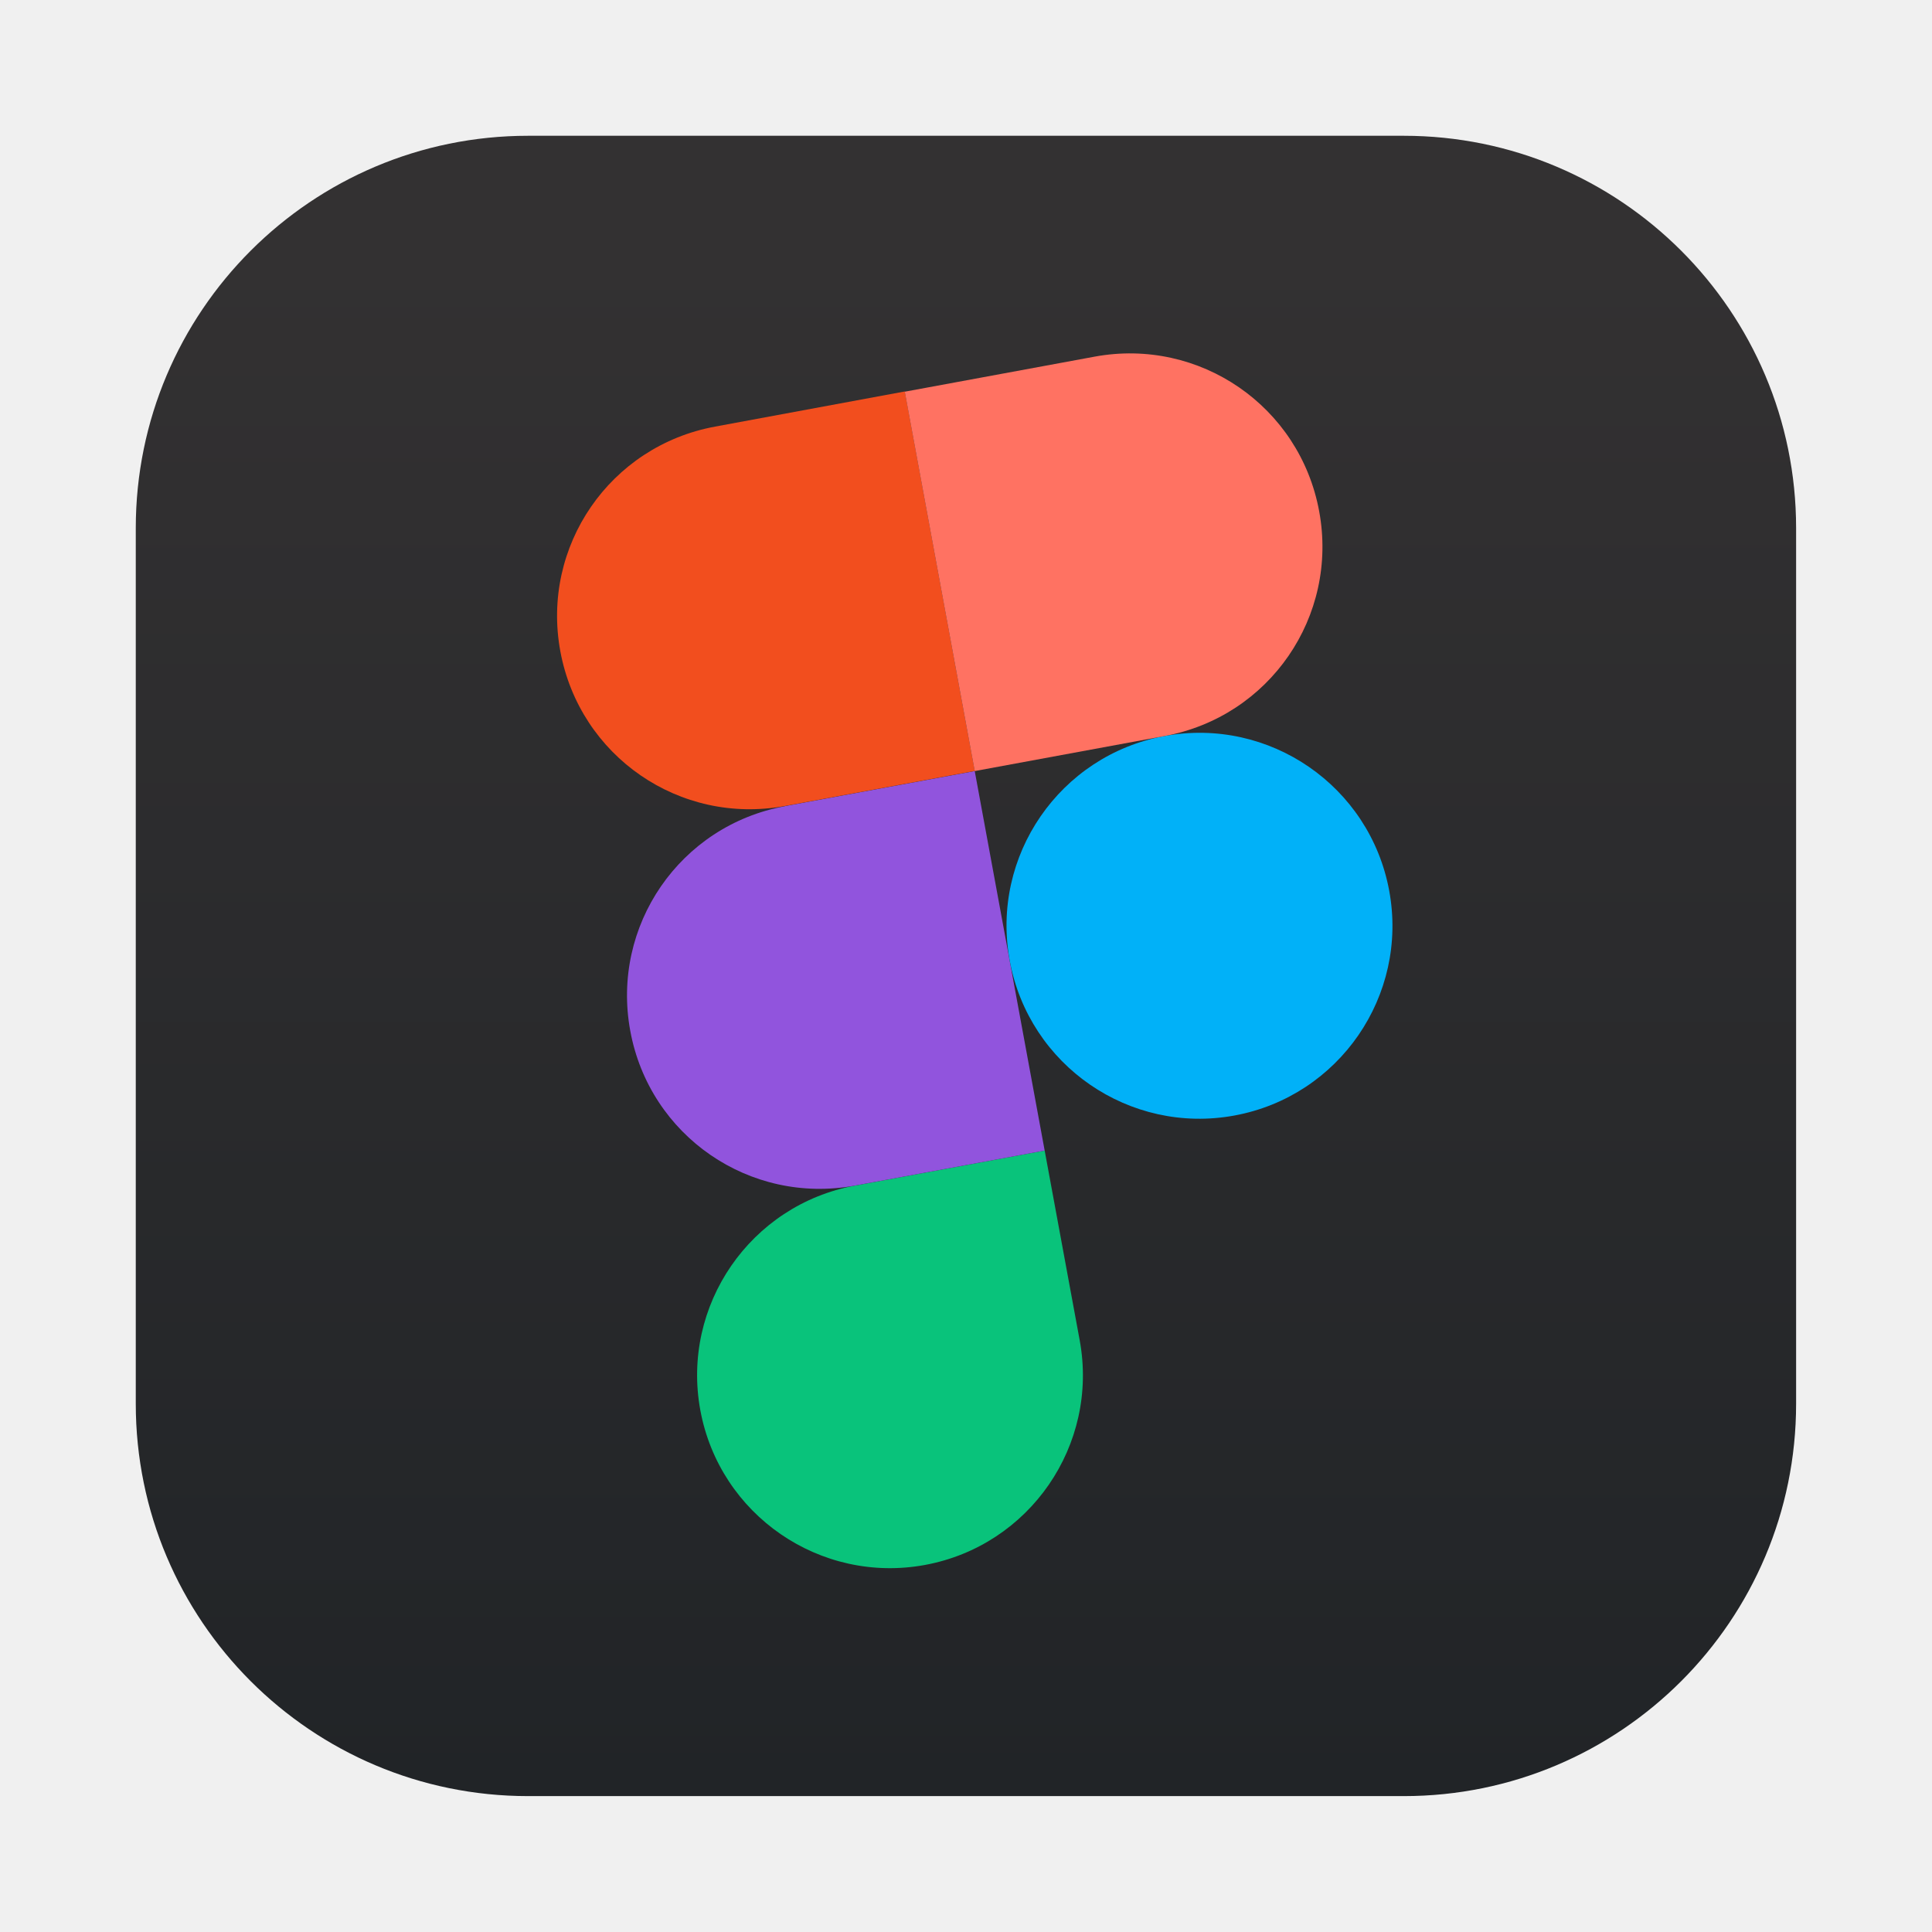
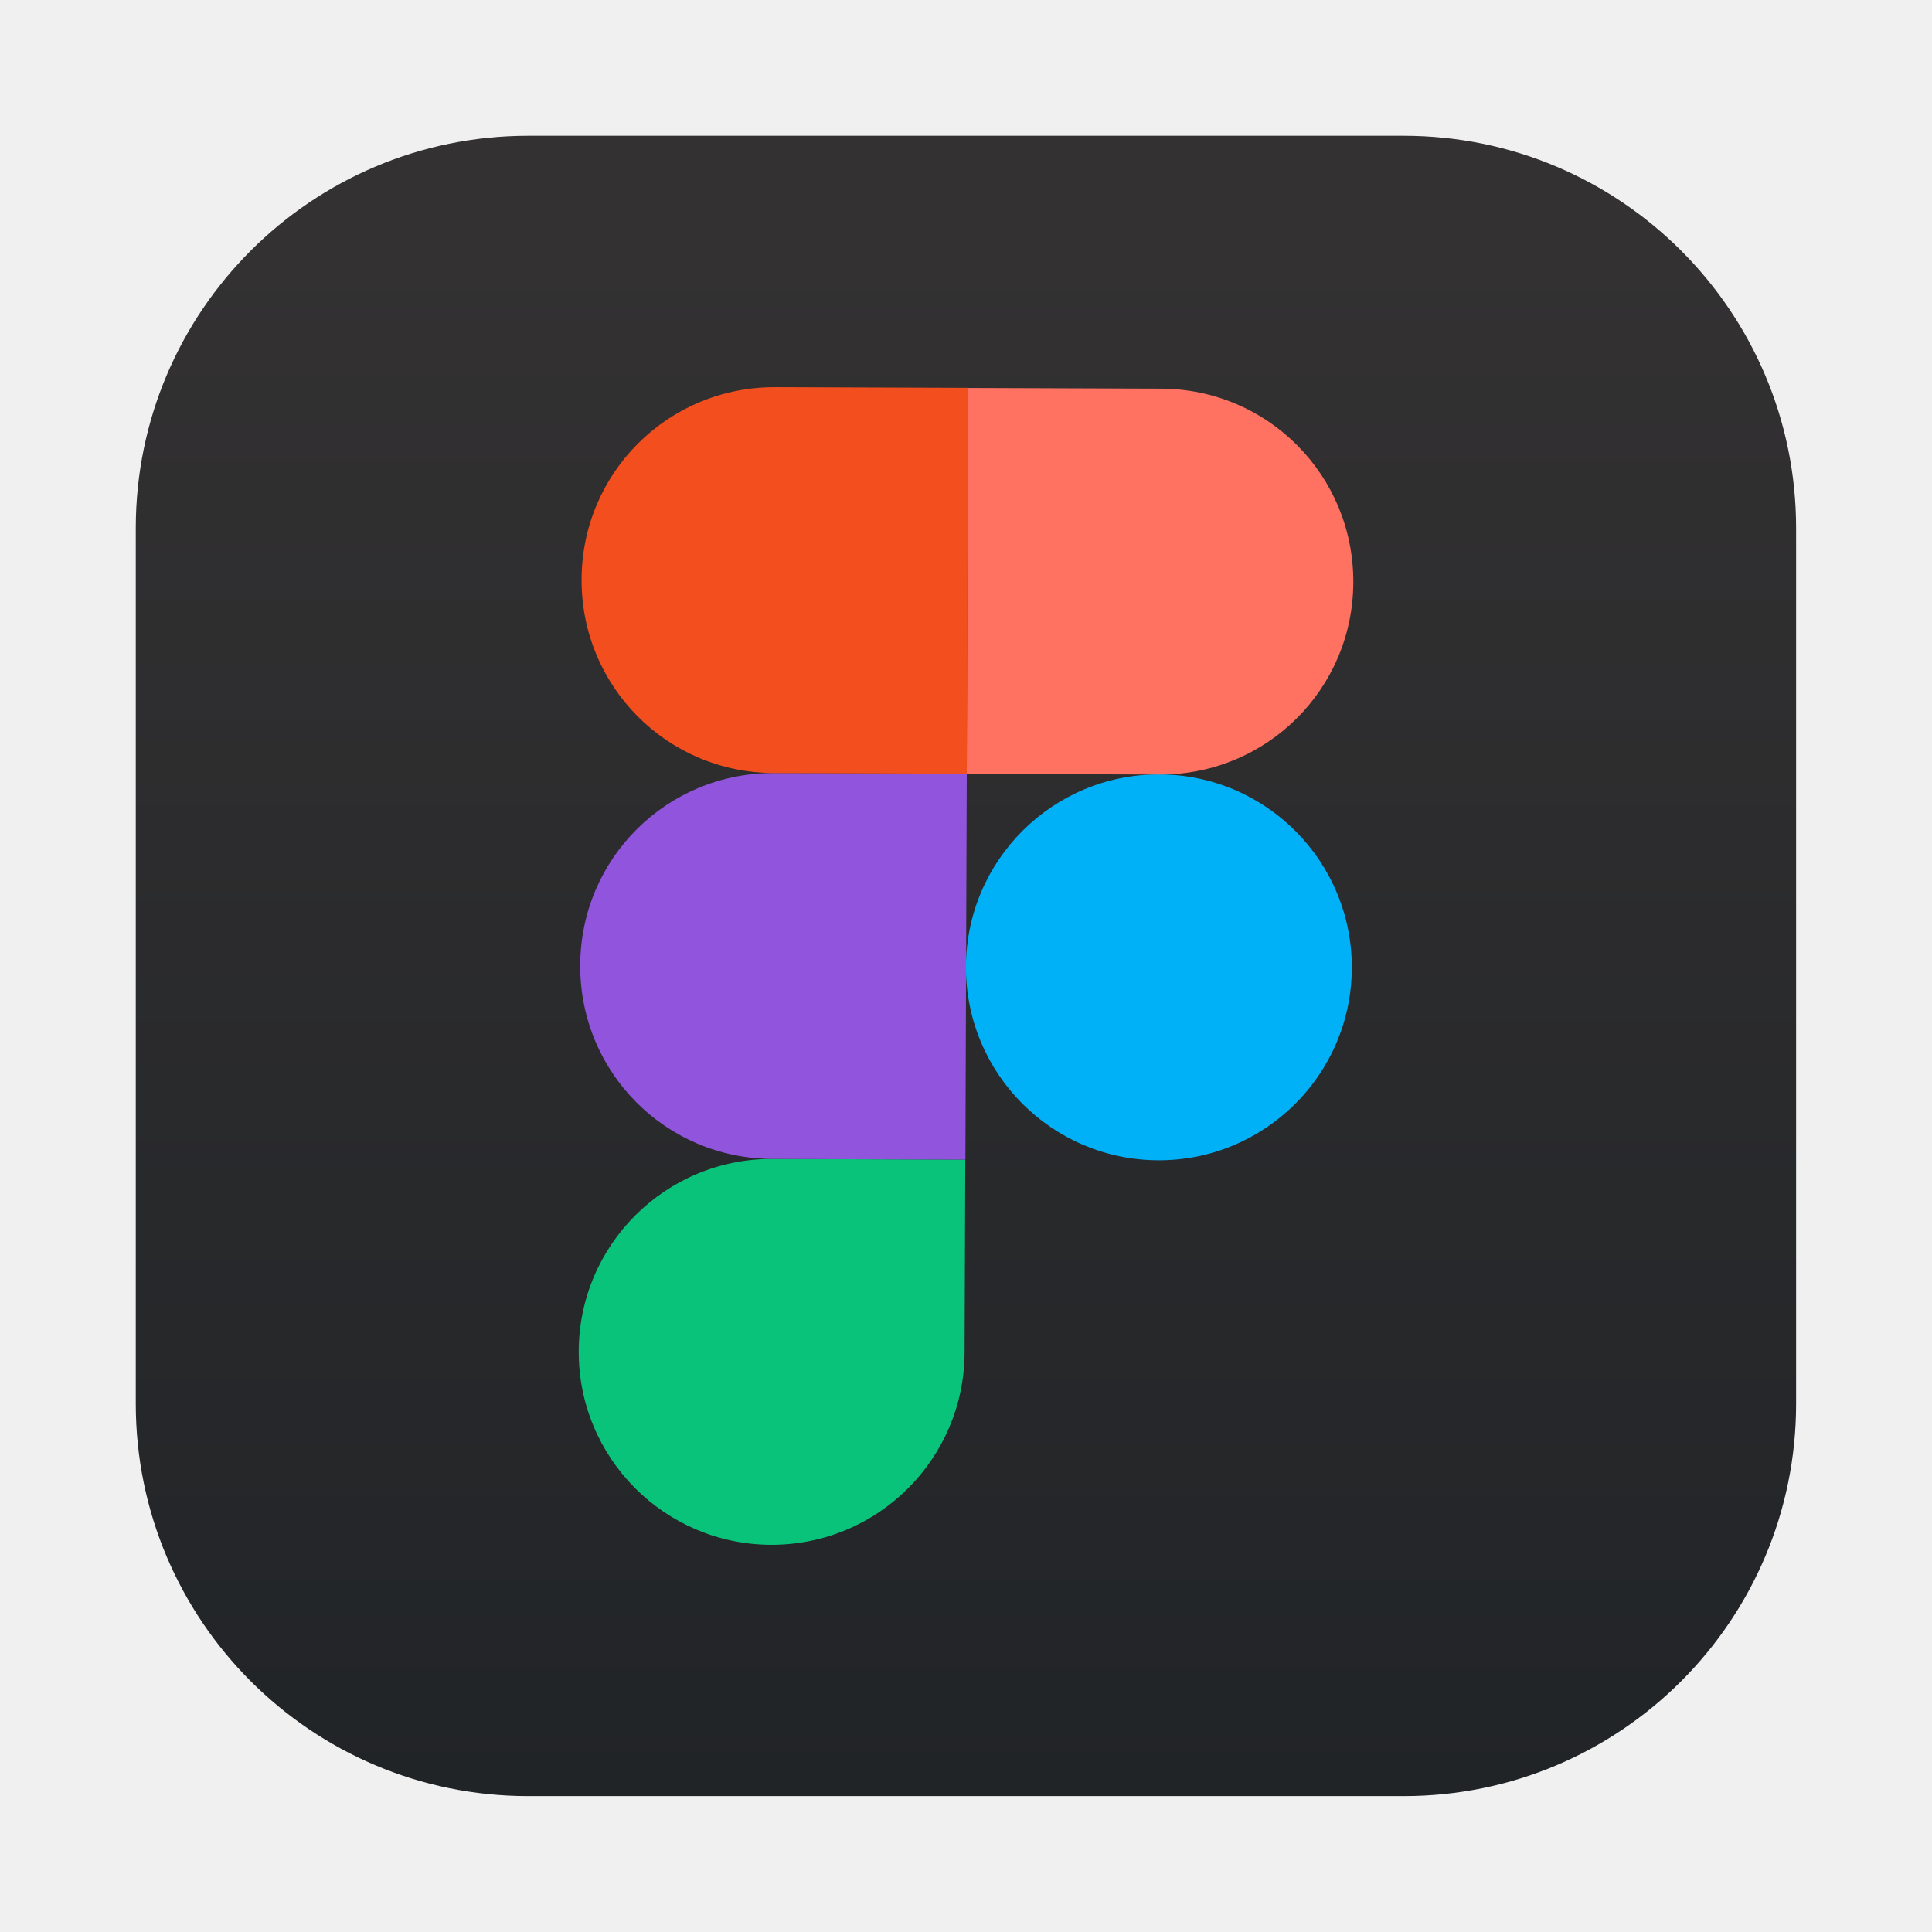
<svg xmlns="http://www.w3.org/2000/svg" width="64" height="64" version="1.1" viewBox="0 0 16.933 16.933">
  <defs>
    <linearGradient id="linearGradient1448" x1="3.969" x2="3.969" y1="15.338" y2=".541" gradientTransform="matrix(.91666 0 0 .91666 .70539 -16.229)" gradientUnits="userSpaceOnUse">
      <stop stop-color="#333132" offset="0" />
      <stop stop-color="#212427" offset="1" />
    </linearGradient>
  </defs>
  <style type="text/css">.st0{opacity:0.15;fill:#45413C;}
	.st1{fill:#FFE500;}
	.st2{fill:#EBCB00;}
	.st3{fill:none;stroke:#45413C;stroke-linecap:round;stroke-linejoin:round;stroke-miterlimit:10;}
	.st4{fill:#FFAA54;}
	.st5{fill:#FF8A14;}
	.st6{fill:#FFB0CA;stroke:#45413C;stroke-linecap:round;stroke-linejoin:round;stroke-miterlimit:10;}
	.st7{fill:#FF87AF;stroke:#45413C;stroke-linecap:round;stroke-linejoin:round;stroke-miterlimit:10;}
	.st8{fill:#FFCC99;}
	.st9{fill:#FFFFFF;}
	.st10{fill:#F0F0F0;}
	.st11{fill:#BF8256;}
	.st12{fill:#915E3A;}
	.st13{fill:#DEA47A;}
	.st14{fill:#F0D5A8;}
	.st15{fill:#DEBB7E;}
	.st16{fill:#F7E5C6;}
	.st17{fill:#FF8A14;stroke:#45413C;stroke-linecap:round;stroke-linejoin:round;stroke-miterlimit:10;}
	.st18{fill:#FFF5E3;}
	.st19{fill:#FFF48C;}
	.st20{fill:#FFFACF;}
	.st21{fill:#FFFCE5;}
	.st22{fill:#FF87AF;}
	.st23{fill:#FFB0CA;}
	.st24{fill:#FFE500;stroke:#45413C;stroke-linecap:round;stroke-linejoin:round;stroke-miterlimit:10;}
	.st25{fill:#9CEB60;stroke:#45413C;stroke-linecap:round;stroke-linejoin:round;stroke-miterlimit:10;}
	.st26{fill:#FFFACF;stroke:#45413C;stroke-linecap:round;stroke-linejoin:round;stroke-miterlimit:10;}
	.st27{fill:#00F5BC;stroke:#45413C;stroke-linecap:round;stroke-linejoin:round;stroke-miterlimit:10;}
	.st28{fill:#BF8256;stroke:#45413C;stroke-linecap:round;stroke-linejoin:round;stroke-miterlimit:10;}
	.st29{fill:#FFE3CF;stroke:#45413C;stroke-linecap:round;stroke-linejoin:round;stroke-miterlimit:10;}
	.st30{fill:#FF6242;}
	.st31{fill:#FF866E;}
	.st32{fill:none;stroke:#E04122;stroke-linecap:round;stroke-linejoin:round;stroke-miterlimit:10;}
	.st33{fill:#FFFEF2;stroke:#45413C;stroke-linecap:round;stroke-linejoin:round;stroke-miterlimit:10;}
	.st34{fill:#FF6242;stroke:#45413C;stroke-linecap:round;stroke-linejoin:round;stroke-miterlimit:10;}
	.st35{fill:#FFA694;}
	.st36{fill:#FFFFFF;stroke:#45413C;stroke-linecap:round;stroke-linejoin:round;stroke-miterlimit:10;}
	.st37{fill:#FFFEF2;}
	.st38{fill:#FF6196;}
	.st39{fill:#B89558;}
	.st40{fill:none;stroke:#915E3A;stroke-linecap:round;stroke-linejoin:round;stroke-miterlimit:10;}
	.st41{fill:#DEBB7E;stroke:#45413C;stroke-linecap:round;stroke-linejoin:round;stroke-miterlimit:10;}
	.st42{fill:#6DD627;stroke:#45413C;stroke-linecap:round;stroke-linejoin:round;stroke-miterlimit:10;}
	.st43{fill:#E5F8FF;}
	.st44{fill:#E8F4FA;}
	.st45{fill:#E8F4FA;stroke:#45413C;stroke-linecap:round;stroke-linejoin:round;stroke-miterlimit:10;}
	.st46{fill:#FFCCDD;}
	.st47{fill:#E5F8FF;stroke:#45413C;stroke-linecap:round;stroke-linejoin:round;stroke-miterlimit:10;}
	.st48{fill:#00B8F0;stroke:#45413C;stroke-linecap:round;stroke-linejoin:round;stroke-miterlimit:10;}
	.st49{fill:#00B8F0;}
	.st50{fill:#4ACFFF;}
	.st51{fill:#E04122;}
	.st52{fill:#E04122;stroke:#45413C;stroke-linecap:round;stroke-linejoin:round;stroke-miterlimit:10;}
	.st53{fill:#87898C;}
	.st54{fill:#BDBEC0;}
	.st55{fill:#656769;}
	.st56{fill:#525252;}
	.st57{fill:#FFF48C;stroke:#45413C;stroke-linecap:round;stroke-linejoin:round;stroke-miterlimit:10;}
	.st58{fill:#6DD627;}
	.st59{fill:#EB6D00;}
	.st60{fill:#46B000;}
	.st61{fill:#80DDFF;}
	.st62{fill:#DAEDF7;}
	.st63{fill:#BF8DF2;stroke:#45413C;stroke-linecap:round;stroke-linejoin:round;stroke-miterlimit:10;}
	.st64{fill:#9F5AE5;stroke:#45413C;stroke-linecap:round;stroke-linejoin:round;stroke-miterlimit:10;}
	.st65{fill:#C8FFA1;}
	.st66{fill:#E4FFD1;}
	.st67{fill:#9CEB60;}
	.st68{fill:#E5FEFF;}
	.st69{fill:#B8ECFF;}
	.st70{fill:#E0E0E0;stroke:#45413C;stroke-linecap:round;stroke-linejoin:round;stroke-miterlimit:10;}
	.st71{fill:#E0E0E0;}
	.st72{fill:none;stroke:#4F4B45;stroke-linejoin:round;stroke-miterlimit:10;}
	.st73{fill:none;stroke:#4F4B45;stroke-linecap:round;stroke-linejoin:round;stroke-miterlimit:10;}
	.st74{fill:#E0366F;stroke:#45413C;stroke-linecap:round;stroke-linejoin:round;stroke-miterlimit:10;}
	.st75{fill:none;stroke:#45413C;stroke-miterlimit:10;}
	.st76{fill:#FF866E;stroke:#45413C;stroke-linecap:round;stroke-linejoin:round;stroke-miterlimit:10;}
	.st77{fill:#45413C;stroke:#45413C;stroke-linecap:round;stroke-linejoin:round;stroke-miterlimit:10;}
	.st78{fill:#9F5AE5;}
	.st79{fill:#803EC2;}
	.st80{fill:#803EC2;stroke:#45413C;stroke-linecap:round;stroke-linejoin:round;stroke-miterlimit:10;}
	.st81{fill:#BF8DF2;}
	.st82{fill:#FFAA54;stroke:#45413C;stroke-linecap:round;stroke-linejoin:round;stroke-miterlimit:10;}
	.st83{fill:none;stroke:#45413C;stroke-linejoin:round;stroke-miterlimit:10;}
	.st84{fill:#FFCCDD;stroke:#45413C;stroke-linecap:round;stroke-linejoin:round;stroke-miterlimit:10;}
	.st85{fill:#FF6196;stroke:#45413C;stroke-linecap:round;stroke-linejoin:round;stroke-miterlimit:10;}
	.st86{fill:#FFE5EE;}
	.st87{fill:#F7E5C6;stroke:#45413C;stroke-linecap:round;stroke-linejoin:round;stroke-miterlimit:10;}
	.st88{fill:#E5FFF9;}
	.st89{fill:none;stroke:#45413C;stroke-width:1.006;stroke-linecap:round;stroke-linejoin:round;stroke-miterlimit:10;}
	.st90{fill:#4AEFF7;}
	.st91{fill:#A6FBFF;}
	.st92{fill:#E5FEFF;stroke:#45413C;stroke-linecap:round;stroke-linejoin:round;stroke-miterlimit:10;}
	.st93{fill:#46B000;stroke:#45413C;stroke-linecap:round;stroke-linejoin:round;stroke-miterlimit:10;}
	.st94{fill:#FFFFFF;stroke:#45413C;stroke-linejoin:round;stroke-miterlimit:10;}
	.st95{fill:#FFFFFF;stroke:#45413C;stroke-miterlimit:10;}
	.st96{fill:#009FD9;}
	.st97{fill:#00DFEB;}
	.st98{fill:#C0DCEB;stroke:#45413C;stroke-linecap:round;stroke-linejoin:round;stroke-miterlimit:10;}
	.st99{fill:#00DFEB;stroke:#45413C;stroke-linecap:round;stroke-linejoin:round;stroke-miterlimit:10;}
	.st100{fill:#FFE5EE;stroke:#45413C;stroke-linecap:round;stroke-linejoin:round;stroke-miterlimit:10;}
	.st101{fill:#8CA4B8;}
	.st102{fill:#ADC4D9;}
	.st103{fill:#656769;stroke:#45413C;stroke-linecap:round;stroke-linejoin:round;stroke-miterlimit:10;}
	.st104{fill:#F0F0F0;stroke:#45413C;stroke-linecap:round;stroke-linejoin:round;stroke-miterlimit:10;}
	.st105{fill:#C0DCEB;}
	.st106{fill:#45413C;}
	.st107{fill:#FFCABF;}
	.st108{fill:#87898C;stroke:#45413C;stroke-linecap:round;stroke-linejoin:round;stroke-miterlimit:10;}
	.st109{fill:#EBCB00;stroke:#45413C;stroke-linecap:round;stroke-linejoin:round;stroke-miterlimit:10;}</style>
  <rect transform="scale(1,-1)" x="1.19" y="-15.742" width="14.552" height="14.552" ry="3.439" fill="url(#linearGradient1448)" stroke-opacity=".953" stroke-width=".083" />
-   <g stroke-width=".251">
-     <path d="m7.494 10.391a1.691 1.691 0 0 0-1.356 1.969 1.691 1.691 0 0 0 1.969 1.356 1.691 1.691 0 0 0 1.356-1.969l-0.307-1.663z" fill="#09c37b" />
-     <path d="m6.88 7.065 1.663-0.307 0.613 3.326-1.663 0.307c-0.921 0.17-1.8-0.435-1.969-1.356-0.17-0.921 0.435-1.8 1.356-1.969z" fill="#9154dd" />
-     <circle transform="rotate(-10.449)" cx="8.867" cy="9.886" r="1.691" fill="#01b1f8" />
-     <path d="m6.267 3.739c-0.921 0.17-1.526 1.048-1.356 1.969 0.17 0.921 1.048 1.526 1.969 1.356l1.663-0.307-0.613-3.326z" fill="#f24e1e" />
-     <path d="m7.93 3.433 1.663-0.307c0.921-0.17 1.8 0.435 1.969 1.356 0.17 0.921-0.435 1.8-1.356 1.969l-1.663 0.307z" fill="#ff7262" />
+   <g transform="translate(-.37782 -.0065692)" stroke-width=".251">
+     <path d="m7.147 10.164a1.691 1.691 0 0 0-1.697 1.685 1.691 1.691 0 0 0 1.685 1.697 1.691 1.691 0 0 0 1.697-1.685l0.006-1.691z" fill="#09c37b" />
+     <path d="m7.16 6.782 1.691 0.006-0.012 3.382-1.691-0.006c-0.937-0.003-1.688-0.76-1.685-1.697 0.003-0.937 0.76-1.688 1.697-1.685z" fill="#9154dd" />
+     <circle transform="rotate(.21097)" cx="10.566" cy="8.446" r="1.691" fill="#01b1f8" />
+     <path d="m7.172 3.4c-0.937-0.003-1.694 0.748-1.697 1.685-0.003 0.937 0.748 1.694 1.685 1.697l1.691 0.006 0.012-3.382z" fill="#f24e1e" />
+     <path d="m8.863 3.407 1.691 0.006c0.937 0.003 1.688 0.76 1.685 1.697-0.003 0.937-0.76 1.688-1.697 1.685l-1.691-0.006z" fill="#ff7262" />
  </g>
</svg>
